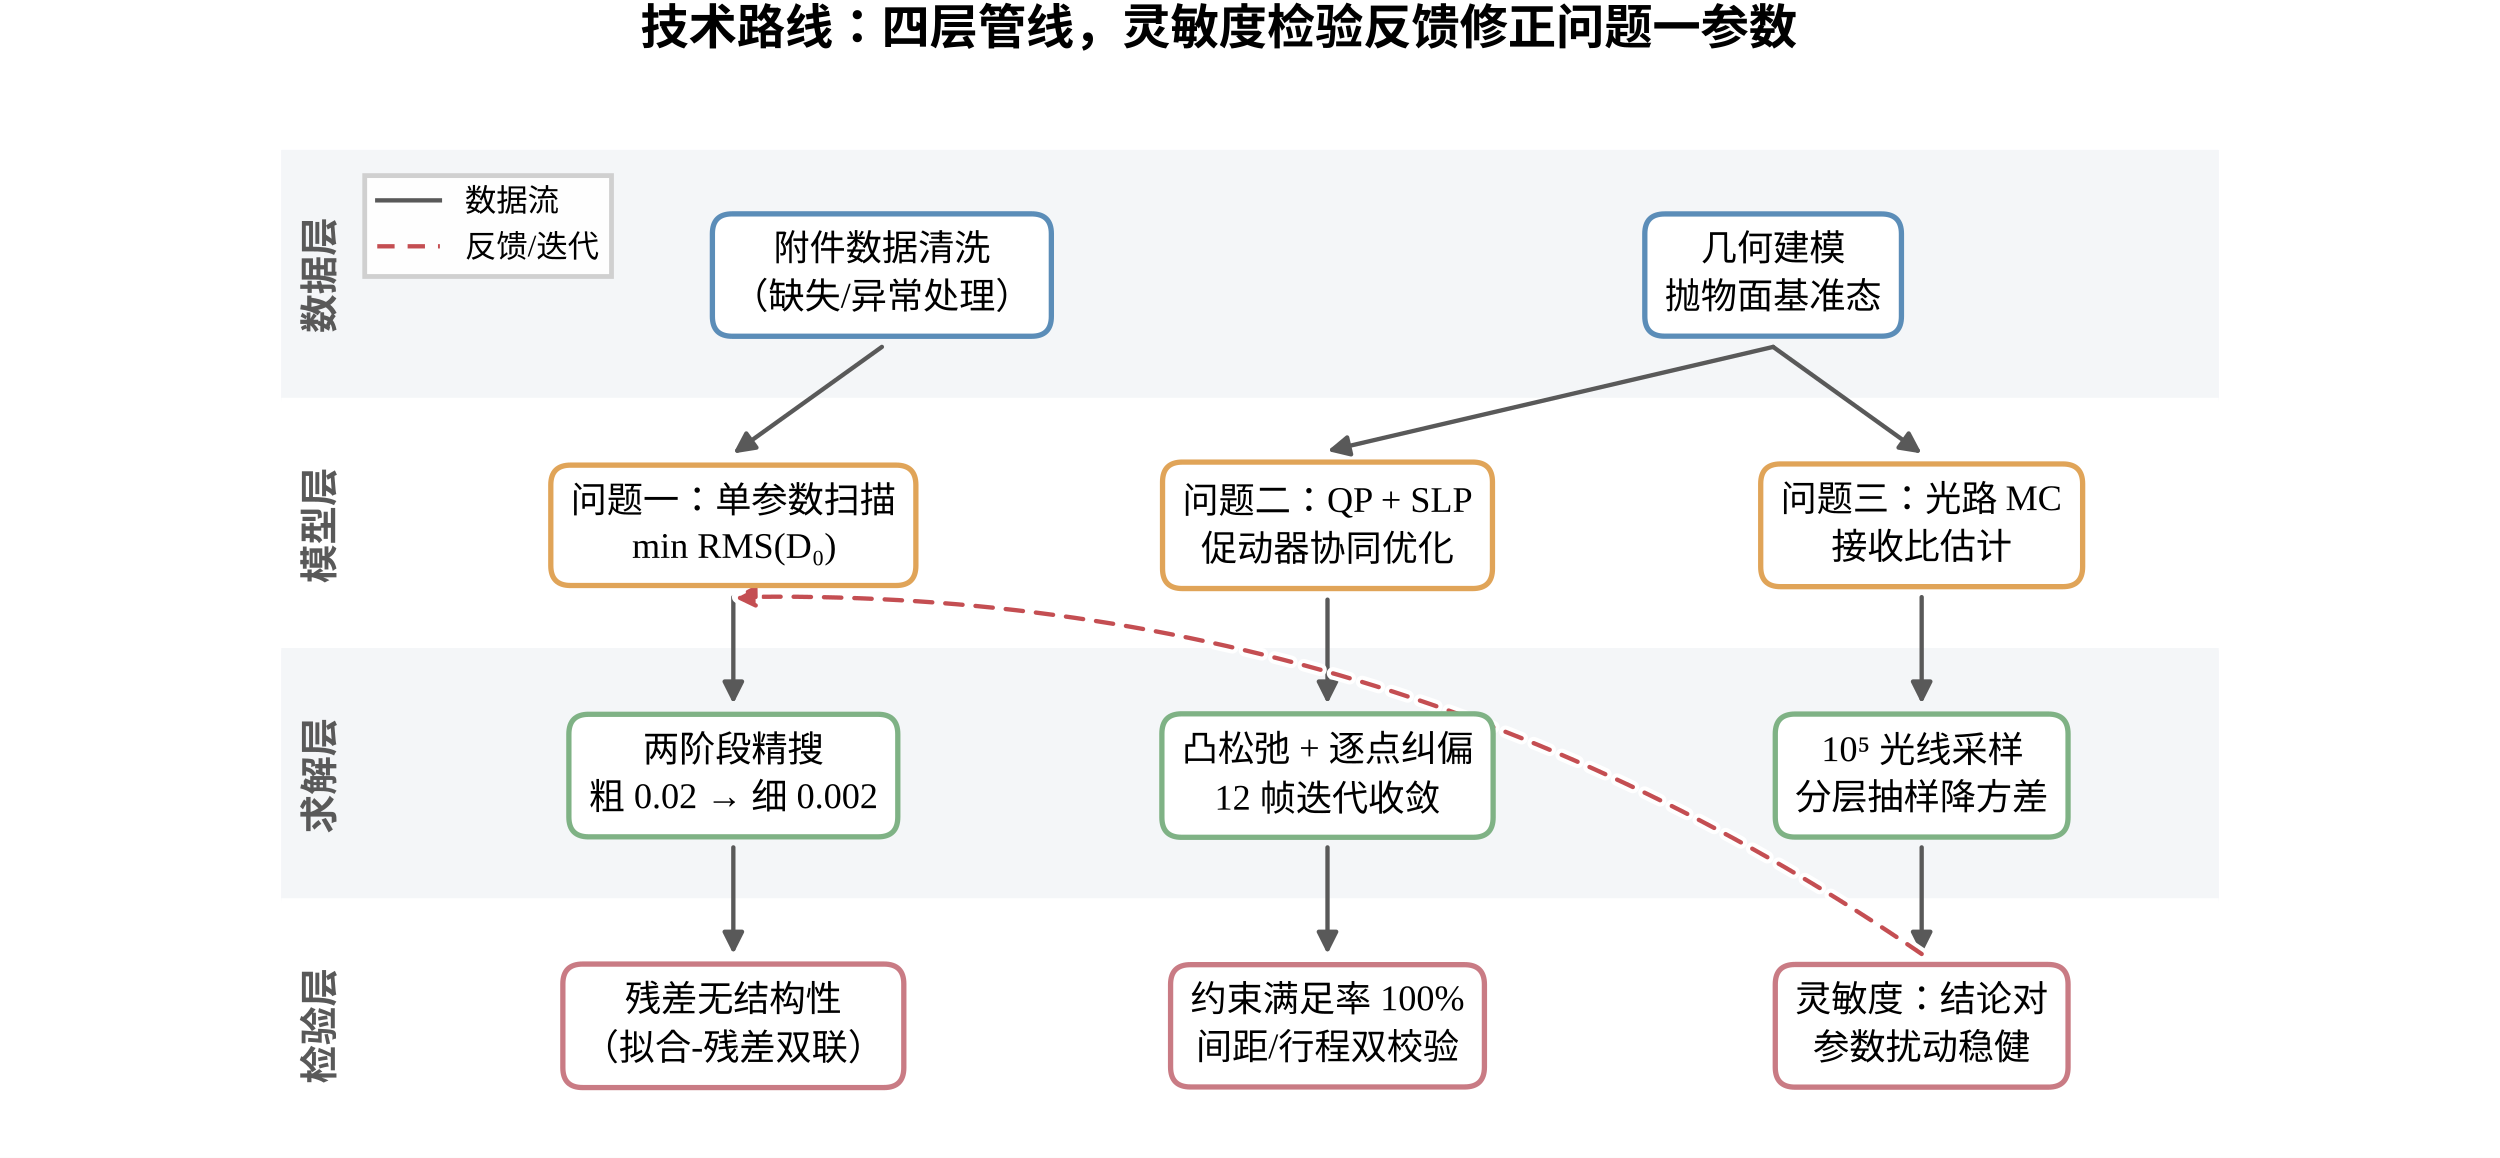
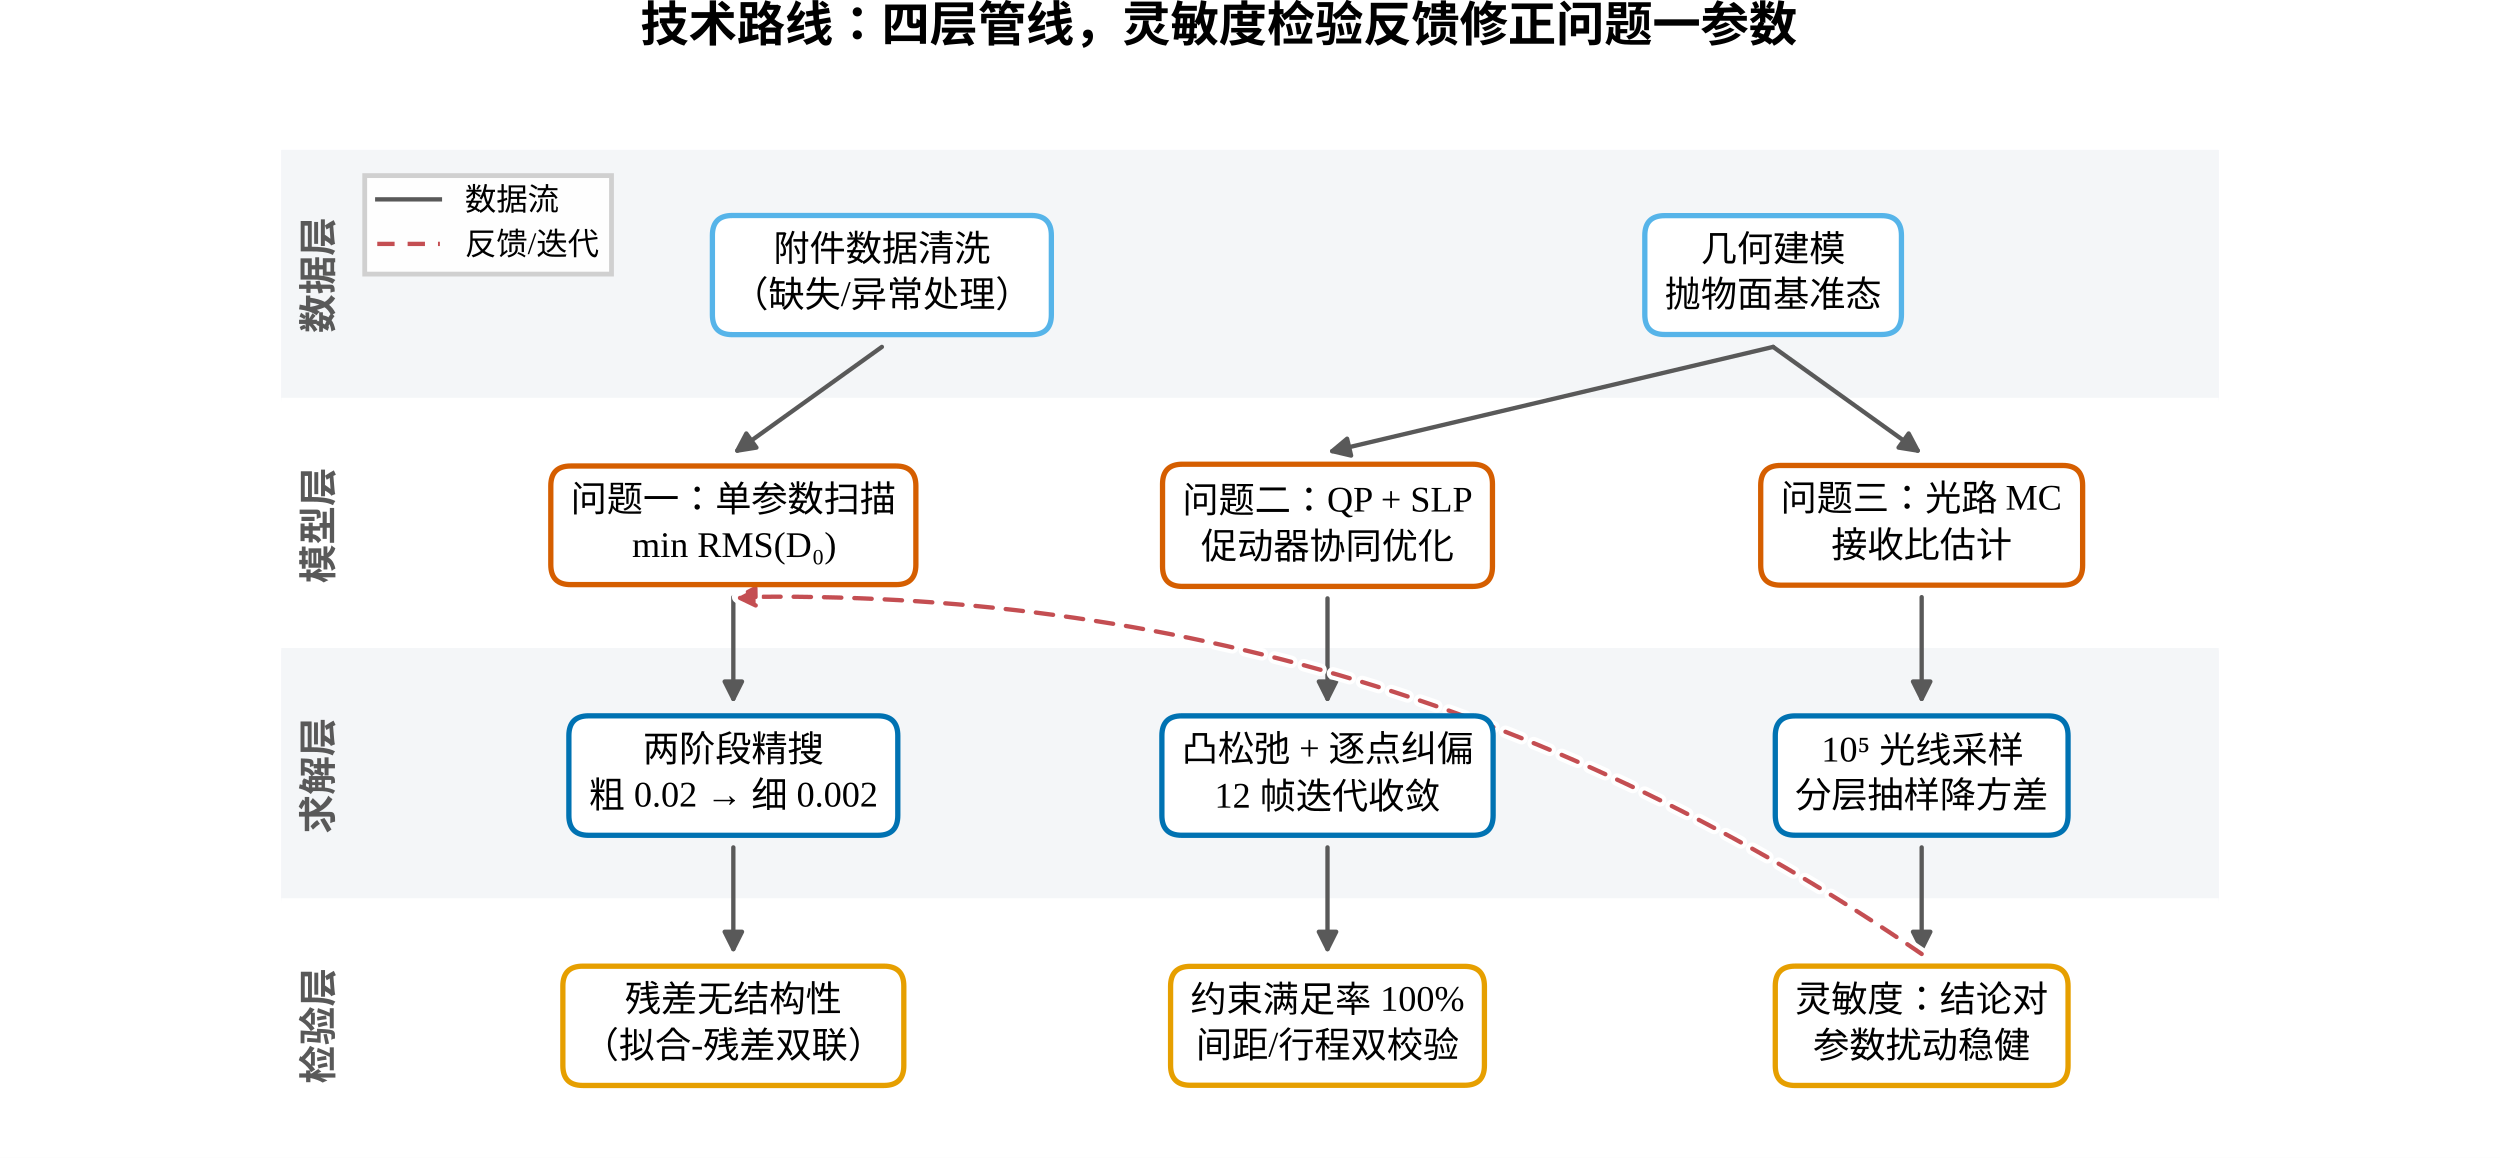
<svg xmlns="http://www.w3.org/2000/svg" width="518.74pt" height="240.255pt" viewBox="0 0 518.74 240.255" version="1.1">
  <defs>
    <style type="text/css">*{stroke-linejoin: round; stroke-linecap: butt}</style>
  </defs>
  <g id="figure_1">
    <g id="patch_1">
      <path d="M 0 240.255  L 518.74 240.255  L 518.74 0  L 0 0  z " style="fill: #ffffff" />
    </g>
    <g id="axes_1">
      <g id="patch_2">
-         <path d="M 58.358 83.038  L 460.382 83.038  L 460.382 31.112  L 58.358 31.112  z " clip-path="url(#pfd9b2776ec)" style="fill: #f4f6f8; stroke: #f4f6f8; stroke-linejoin: miter" />
+         <path d="M 58.358 83.038  L 460.382 83.038  L 460.382 31.112  L 58.358 31.112  z " clip-path="url(#p78eded3c80)" style="fill: #f4f6f8; stroke: #f4f6f8; stroke-linejoin: miter" />
      </g>
      <g id="patch_3">
-         <path d="M 58.358 134.964  L 460.382 134.964  L 460.382 83.038  L 58.358 83.038  z " clip-path="url(#pfd9b2776ec)" style="fill: #ffffff; stroke: #ffffff; stroke-linejoin: miter" />
+         <path d="M 58.358 134.964  L 460.382 134.964  L 460.382 83.038  L 58.358 83.038  z " clip-path="url(#p78eded3c80)" style="fill: #ffffff; stroke: #ffffff; stroke-linejoin: miter" />
      </g>
      <g id="patch_4">
-         <path d="M 58.358 186.89  L 460.382 186.89  L 460.382 134.964  L 58.358 134.964  z " clip-path="url(#pfd9b2776ec)" style="fill: #f4f6f8; stroke: #f4f6f8; stroke-linejoin: miter" />
+         <path d="M 58.358 186.89  L 460.382 186.89  L 460.382 134.964  L 58.358 134.964  z " clip-path="url(#p78eded3c80)" style="fill: #f4f6f8; stroke: #f4f6f8; stroke-linejoin: miter" />
      </g>
      <g id="patch_5">
-         <path d="M 58.358 238.815  L 460.382 238.815  L 460.382 186.89  L 58.358 186.89  z " clip-path="url(#pfd9b2776ec)" style="fill: #ffffff; stroke: #ffffff; stroke-linejoin: miter" />
+         <path d="M 58.358 238.815  L 460.382 238.815  L 460.382 186.89  L 58.358 186.89  z " clip-path="url(#p78eded3c80)" style="fill: #ffffff; stroke: #ffffff; stroke-linejoin: miter" />
      </g>
      <g id="patch_6">
-         <path d="M 182.986 71.982  Q 167.575 83.038 152.981 93.508  " clip-path="url(#pfd9b2776ec)" style="fill: none; stroke: #595959; stroke-width: 0.9; stroke-linecap: round" />
-         <path d="M 156.956 92.872  L 152.981 93.508  L 154.857 89.946  z " clip-path="url(#pfd9b2776ec)" style="fill: #595959; stroke: #595959; stroke-width: 0.9; stroke-linecap: round" />
+         <path d="M 182.986 71.982  Q 167.575 83.038 152.981 93.508  " clip-path="url(#p78eded3c80)" style="fill: none; stroke: #595959; stroke-width: 0.9; stroke-linecap: round" />
+         <path d="M 156.956 92.872  L 152.981 93.508  L 154.857 89.946  z " clip-path="url(#p78eded3c80)" style="fill: #595959; stroke: #595959; stroke-width: 0.9; stroke-linecap: round" />
      </g>
      <g id="patch_7">
-         <path d="M 367.916 71.982  Q 321.684 82.777 276.431 93.344  " clip-path="url(#pfd9b2776ec)" style="fill: none; stroke: #595959; stroke-width: 0.9; stroke-linecap: round" />
-         <path d="M 280.346 94.278  L 276.431 93.344  L 279.527 90.773  z " clip-path="url(#pfd9b2776ec)" style="fill: #595959; stroke: #595959; stroke-width: 0.9; stroke-linecap: round" />
+         <path d="M 367.916 71.982  Q 321.684 82.91 276.43 93.608  " clip-path="url(#p78eded3c80)" style="fill: none; stroke: #595959; stroke-width: 0.9; stroke-linecap: round" />
+         <path d="M 280.348 94.531  L 276.43 93.608  L 279.52 91.028  z " clip-path="url(#p78eded3c80)" style="fill: #595959; stroke: #595959; stroke-width: 0.9; stroke-linecap: round" />
      </g>
      <g id="patch_8">
-         <path d="M 367.916 71.982  Q 383.327 83.038 397.921 93.508  " clip-path="url(#pfd9b2776ec)" style="fill: none; stroke: #595959; stroke-width: 0.9; stroke-linecap: round" />
-         <path d="M 396.045 89.946  L 397.921 93.508  L 393.946 92.872  z " clip-path="url(#pfd9b2776ec)" style="fill: #595959; stroke: #595959; stroke-width: 0.9; stroke-linecap: round" />
+         <path d="M 367.916 71.982  Q 383.327 83.038 397.921 93.508  " clip-path="url(#p78eded3c80)" style="fill: none; stroke: #595959; stroke-width: 0.9; stroke-linecap: round" />
+         <path d="M 396.045 89.946  L 397.921 93.508  L 393.946 92.872  z " clip-path="url(#p78eded3c80)" style="fill: #595959; stroke: #595959; stroke-width: 0.9; stroke-linecap: round" />
      </g>
      <g id="patch_9">
-         <path d="M 152.164 123.907  Q 152.164 134.964 152.164 145.014  " clip-path="url(#pfd9b2776ec)" style="fill: none; stroke: #595959; stroke-width: 0.9; stroke-linecap: round" />
-         <path d="M 153.964 141.414  L 152.164 145.014  L 150.364 141.414  z " clip-path="url(#pfd9b2776ec)" style="fill: #595959; stroke: #595959; stroke-width: 0.9; stroke-linecap: round" />
+         <path d="M 152.164 123.907  Q 152.164 134.964 152.164 145.014  " clip-path="url(#p78eded3c80)" style="fill: none; stroke: #595959; stroke-width: 0.9; stroke-linecap: round" />
+         <path d="M 153.964 141.414  L 152.164 145.014  L 150.364 141.414  z " clip-path="url(#p78eded3c80)" style="fill: #595959; stroke: #595959; stroke-width: 0.9; stroke-linecap: round" />
      </g>
      <g id="patch_10">
-         <path d="M 275.451 124.429  Q 275.451 135.224 275.451 145.014  " clip-path="url(#pfd9b2776ec)" style="fill: none; stroke: #595959; stroke-width: 0.9; stroke-linecap: round" />
-         <path d="M 277.251 141.414  L 275.451 145.014  L 273.651 141.414  z " clip-path="url(#pfd9b2776ec)" style="fill: #595959; stroke: #595959; stroke-width: 0.9; stroke-linecap: round" />
+         <path d="M 275.451 124.162  Q 275.451 135.091 275.451 145.014  " clip-path="url(#p78eded3c80)" style="fill: none; stroke: #595959; stroke-width: 0.9; stroke-linecap: round" />
+         <path d="M 277.251 141.414  L 275.451 145.014  L 273.651 141.414  z " clip-path="url(#p78eded3c80)" style="fill: #595959; stroke: #595959; stroke-width: 0.9; stroke-linecap: round" />
      </g>
      <g id="patch_11">
-         <path d="M 398.738 123.907  Q 398.738 134.964 398.738 145.014  " clip-path="url(#pfd9b2776ec)" style="fill: none; stroke: #595959; stroke-width: 0.9; stroke-linecap: round" />
-         <path d="M 400.538 141.414  L 398.738 145.014  L 396.938 141.414  z " clip-path="url(#pfd9b2776ec)" style="fill: #595959; stroke: #595959; stroke-width: 0.9; stroke-linecap: round" />
+         <path d="M 398.738 123.907  Q 398.738 134.964 398.738 145.014  " clip-path="url(#p78eded3c80)" style="fill: none; stroke: #595959; stroke-width: 0.9; stroke-linecap: round" />
+         <path d="M 400.538 141.414  L 398.738 145.014  L 396.938 141.414  z " clip-path="url(#p78eded3c80)" style="fill: #595959; stroke: #595959; stroke-width: 0.9; stroke-linecap: round" />
      </g>
      <g id="patch_12">
-         <path d="M 152.164 175.833  Q 152.164 186.89 152.164 196.94  " clip-path="url(#pfd9b2776ec)" style="fill: none; stroke: #595959; stroke-width: 0.9; stroke-linecap: round" />
-         <path d="M 153.964 193.34  L 152.164 196.94  L 150.364 193.34  z " clip-path="url(#pfd9b2776ec)" style="fill: #595959; stroke: #595959; stroke-width: 0.9; stroke-linecap: round" />
+         <path d="M 152.164 175.833  Q 152.164 186.89 152.164 196.94  " clip-path="url(#p78eded3c80)" style="fill: none; stroke: #595959; stroke-width: 0.9; stroke-linecap: round" />
+         <path d="M 153.964 193.34  L 152.164 196.94  L 150.364 193.34  z " clip-path="url(#p78eded3c80)" style="fill: #595959; stroke: #595959; stroke-width: 0.9; stroke-linecap: round" />
      </g>
      <g id="patch_13">
-         <path d="M 275.451 175.833  Q 275.451 186.89 275.451 196.94  " clip-path="url(#pfd9b2776ec)" style="fill: none; stroke: #595959; stroke-width: 0.9; stroke-linecap: round" />
-         <path d="M 277.251 193.34  L 275.451 196.94  L 273.651 193.34  z " clip-path="url(#pfd9b2776ec)" style="fill: #595959; stroke: #595959; stroke-width: 0.9; stroke-linecap: round" />
+         <path d="M 275.451 175.833  Q 275.451 186.89 275.451 196.94  " clip-path="url(#p78eded3c80)" style="fill: none; stroke: #595959; stroke-width: 0.9; stroke-linecap: round" />
+         <path d="M 277.251 193.34  L 275.451 196.94  L 273.651 193.34  z " clip-path="url(#p78eded3c80)" style="fill: #595959; stroke: #595959; stroke-width: 0.9; stroke-linecap: round" />
      </g>
      <g id="patch_14">
-         <path d="M 398.738 175.833  Q 398.738 186.89 398.738 196.94  " clip-path="url(#pfd9b2776ec)" style="fill: none; stroke: #595959; stroke-width: 0.9; stroke-linecap: round" />
-         <path d="M 400.538 193.34  L 398.738 196.94  L 396.938 193.34  z " clip-path="url(#pfd9b2776ec)" style="fill: #595959; stroke: #595959; stroke-width: 0.9; stroke-linecap: round" />
+         <path d="M 398.738 175.833  Q 398.738 186.89 398.738 196.94  " clip-path="url(#p78eded3c80)" style="fill: none; stroke: #595959; stroke-width: 0.9; stroke-linecap: round" />
+         <path d="M 400.538 193.34  L 398.738 196.94  L 396.938 193.34  z " clip-path="url(#p78eded3c80)" style="fill: #595959; stroke: #595959; stroke-width: 0.9; stroke-linecap: round" />
      </g>
      <g id="patch_15">
-         <path d="M 398.738 197.946  Q 287.297 121.475 153.17 123.889  " clip-path="url(#pfd9b2776ec)" style="fill: none; stroke-dasharray: 3.6,2.7; stroke-dashoffset: 0; stroke: #ffffff; stroke-width: 2.6; stroke-linecap: round" />
-         <path d="M 398.738 197.946  Q 287.297 121.475 153.17 123.889  " clip-path="url(#pfd9b2776ec)" style="fill: none; stroke-dasharray: 3.6,2.7; stroke-dashoffset: 0; stroke: #c44e52; stroke-width: 0.9; stroke-linecap: round" />
-         <path d="M 156.802 125.624  L 153.17 123.889  L 156.737 122.025  z " clip-path="url(#pfd9b2776ec)" style="fill: #c44e52; stroke-dasharray: 3.6,2.7; stroke-dashoffset: 0; stroke: #ffffff; stroke-width: 2.6; stroke-linecap: round" />
-         <path d="M 156.802 125.624  L 153.17 123.889  L 156.737 122.025  z " clip-path="url(#pfd9b2776ec)" style="fill: #c44e52; stroke-dasharray: 3.6,2.7; stroke-dashoffset: 0; stroke: #c44e52; stroke-width: 0.9; stroke-linecap: round" />
+         <path d="M 398.738 197.946  Q 287.297 121.475 153.17 123.889  " clip-path="url(#p78eded3c80)" style="fill: none; stroke-dasharray: 3.6,2.7; stroke-dashoffset: 0; stroke: #ffffff; stroke-width: 2.6; stroke-linecap: round" />
+         <path d="M 398.738 197.946  Q 287.297 121.475 153.17 123.889  " clip-path="url(#p78eded3c80)" style="fill: none; stroke-dasharray: 3.6,2.7; stroke-dashoffset: 0; stroke: #c44e52; stroke-width: 0.9; stroke-linecap: round" />
+         <path d="M 156.802 125.624  L 153.17 123.889  L 156.737 122.025  z " clip-path="url(#p78eded3c80)" style="fill: #c44e52; stroke-dasharray: 3.6,2.7; stroke-dashoffset: 0; stroke: #ffffff; stroke-width: 2.6; stroke-linecap: round" />
+         <path d="M 156.802 125.624  L 153.17 123.889  L 156.737 122.025  z " clip-path="url(#p78eded3c80)" style="fill: #c44e52; stroke-dasharray: 3.6,2.7; stroke-dashoffset: 0; stroke: #c44e52; stroke-width: 0.9; stroke-linecap: round" />
      </g>
      <g id="line2d_1" />
      <g id="line2d_2" />
      <g id="text_1">
-         <text style="font-weight: 700; font-size: 8px; font-family: 'Times New Roman', 'STIXGeneral', 'DejaVu Serif', 'Source Han Serif SC', 'SimSun', 'STSong', 'SimHei', 'Microsoft YaHei'; fill: #595959" transform="translate(69.09505 69.07488) rotate(-90)">数据层</text>
+         <text style="font-weight: 700; font-size: 8px; font-family: 'Times New Roman', 'STIXGeneral', 'DejaVu Serif', 'SimSun', 'STSong', 'STZhongsong', 'Microsoft YaHei', 'SimHei'; fill: #595959" transform="translate(68.8463 69.07488) rotate(-90)">数据层</text>
      </g>
      <g id="text_2">
        <g id="patch_16">
-           <path d="M 151.944 69.772  L 214.027 69.772  Q 218.152 69.772 218.152 65.647  L 218.152 48.502  Q 218.152 44.377 214.027 44.377  L 151.944 44.377  Q 147.819 44.377 147.819 48.502  L 147.819 65.647  Q 147.819 69.772 151.944 69.772  z " style="fill: #ffffff; stroke: #5b8db8; stroke-width: 1.1; stroke-linejoin: miter" />
+           <path d="M 151.944 69.434  L 214.027 69.434  Q 218.152 69.434 218.152 65.309  L 218.152 48.841  Q 218.152 44.716 214.027 44.716  L 151.944 44.716  Q 147.819 44.716 147.819 48.841  L 147.819 65.309  Q 147.819 69.434 151.944 69.434  z " style="fill: #ffffff; stroke: #56b4e9; stroke-width: 1.1; stroke-linejoin: miter" />
        </g>
-         <text style="font-size: 7.5px; font-family: 'Times New Roman', 'STIXGeneral', 'DejaVu Serif', 'Source Han Serif SC', 'SimSun', 'STSong', 'SimHei', 'Microsoft YaHei'" transform="translate(160.4856 54.04529)">附件数据清洗</text>
-         <text style="font-size: 7.5px; font-family: 'Times New Roman', 'STIXGeneral', 'DejaVu Serif', 'Source Han Serif SC', 'SimSun', 'STSong', 'SimHei', 'Microsoft YaHei'" transform="translate(151.9438 64.04314)">（缺失/异常处理）</text>
+         <text style="font-size: 7.5px; font-family: 'Times New Roman', 'STIXGeneral', 'DejaVu Serif', 'SimSun', 'STSong', 'STZhongsong', 'Microsoft YaHei', 'SimHei'" transform="translate(160.4856 54.17977)">附件数据清洗</text>
+         <text style="font-size: 7.5px; font-family: 'Times New Roman', 'STIXGeneral', 'DejaVu Serif', 'SimSun', 'STSong', 'STZhongsong', 'Microsoft YaHei', 'SimHei'" transform="translate(151.9438 63.70477)">（缺失/异常处理）</text>
      </g>
      <g id="text_3">
        <g id="patch_17">
-           <path d="M 345.416 69.756  L 390.416 69.756  Q 394.541 69.756 394.541 65.631  L 394.541 48.519  Q 394.541 44.394 390.416 44.394  L 345.416 44.394  Q 341.291 44.394 341.291 48.519  L 341.291 65.631  Q 341.291 69.756 345.416 69.756  z " style="fill: #ffffff; stroke: #5b8db8; stroke-width: 1.1; stroke-linejoin: miter" />
+           <path d="M 345.416 69.405  L 390.416 69.405  Q 394.541 69.405 394.541 65.28  L 394.541 48.87  Q 394.541 44.745 390.416 44.745  L 345.416 44.745  Q 341.291 44.745 341.291 48.87  L 341.291 65.28  Q 341.291 69.405 345.416 69.405  z " style="fill: #ffffff; stroke: #56b4e9; stroke-width: 1.1; stroke-linejoin: miter" />
        </g>
-         <text style="font-size: 7.5px; font-family: 'Times New Roman', 'STIXGeneral', 'DejaVu Serif', 'Source Han Serif SC', 'SimSun', 'STSong', 'SimHei', 'Microsoft YaHei'" transform="translate(352.9165 54.06199)">几何建模</text>
-         <text style="font-size: 7.5px; font-family: 'Times New Roman', 'STIXGeneral', 'DejaVu Serif', 'Source Han Serif SC', 'SimSun', 'STSong', 'SimHei', 'Microsoft YaHei'" transform="translate(345.4165 64.02644)">抛物面基准态</text>
+         <text style="font-size: 7.5px; font-family: 'Times New Roman', 'STIXGeneral', 'DejaVu Serif', 'SimSun', 'STSong', 'STZhongsong', 'Microsoft YaHei', 'SimHei'" transform="translate(352.9165 54.23836)">几何建模</text>
+         <text style="font-size: 7.5px; font-family: 'Times New Roman', 'STIXGeneral', 'DejaVu Serif', 'SimSun', 'STSong', 'STZhongsong', 'Microsoft YaHei', 'SimHei'" transform="translate(345.4165 63.67547)">抛物面基准态</text>
      </g>
      <g id="text_4">
-         <text style="font-weight: 700; font-size: 8px; font-family: 'Times New Roman', 'STIXGeneral', 'DejaVu Serif', 'Source Han Serif SC', 'SimSun', 'STSong', 'SimHei', 'Microsoft YaHei'; fill: #595959" transform="translate(69.09505 121.0008) rotate(-90)">模型层</text>
+         <text style="font-weight: 700; font-size: 8px; font-family: 'Times New Roman', 'STIXGeneral', 'DejaVu Serif', 'SimSun', 'STSong', 'STZhongsong', 'Microsoft YaHei', 'SimHei'; fill: #595959" transform="translate(68.87755 121.0008) rotate(-90)">模型层</text>
      </g>
      <g id="text_5">
        <g id="patch_18">
-           <path d="M 118.414 121.49  L 185.914 121.49  Q 190.039 121.49 190.039 117.365  L 190.039 100.637  Q 190.039 96.512 185.914 96.512  L 118.414 96.512  Q 114.289 96.512 114.289 100.637  L 114.289 117.365  Q 114.289 121.49 118.414 121.49  z " style="fill: #ffffff; stroke: #e0a458; stroke-width: 1.1; stroke-linejoin: miter" />
+           <path d="M 118.414 121.305  L 185.914 121.305  Q 190.039 121.305 190.039 117.18  L 190.039 100.821  Q 190.039 96.696 185.914 96.696  L 118.414 96.696  Q 114.289 96.696 114.289 100.821  L 114.289 117.18  Q 114.289 121.305 118.414 121.305  z " style="fill: #ffffff; stroke: #d55e00; stroke-width: 1.1; stroke-linejoin: miter" />
        </g>
-         <text style="font-size: 7.5px; font-family: 'Times New Roman', 'STIXGeneral', 'DejaVu Serif', 'Source Han Serif SC', 'SimSun', 'STSong', 'SimHei', 'Microsoft YaHei'" transform="translate(118.4138 106.3447)">问题一：单参数扫描</text>
-         <text style="font-size: 7.5px; font-family: 'Times New Roman', 'STIXGeneral', 'DejaVu Serif', 'Source Han Serif SC', 'SimSun', 'STSong', 'SimHei', 'Microsoft YaHei'" transform="translate(131.1415 115.7607)">min RMS(D₀)</text>
+         <text style="font-size: 7.5px; font-family: 'Times New Roman', 'STIXGeneral', 'DejaVu Serif', 'SimSun', 'STSong', 'STZhongsong', 'Microsoft YaHei', 'SimHei'" transform="translate(118.4138 106.1601)">问题一：单参数扫描</text>
+         <text style="font-size: 7.5px; font-family: 'Times New Roman', 'STIXGeneral', 'DejaVu Serif', 'SimSun', 'STSong', 'STZhongsong', 'Microsoft YaHei', 'SimHei'" transform="translate(131.1415 115.5762)">min RMS(D₀)</text>
      </g>
      <g id="text_6">
        <g id="patch_19">
-           <path d="M 245.347 122.12  L 305.555 122.12  Q 309.68 122.12 309.68 117.995  L 309.68 100.007  Q 309.68 95.882 305.555 95.882  L 245.347 95.882  Q 241.222 95.882 241.222 100.007  L 241.222 117.995  Q 241.222 122.12 245.347 122.12  z " style="fill: #ffffff; stroke: #e0a458; stroke-width: 1.1; stroke-linejoin: miter" />
+           <path d="M 245.347 121.677  L 305.555 121.677  Q 309.68 121.677 309.68 117.552  L 309.68 100.45  Q 309.68 96.325 305.555 96.325  L 245.347 96.325  Q 241.222 96.325 241.222 100.45  L 241.222 117.552  Q 241.222 121.677 245.347 121.677  z " style="fill: #ffffff; stroke: #d55e00; stroke-width: 1.1; stroke-linejoin: miter" />
        </g>
-         <text style="font-size: 7.5px; font-family: 'Times New Roman', 'STIXGeneral', 'DejaVu Serif', 'Source Han Serif SC', 'SimSun', 'STSong', 'SimHei', 'Microsoft YaHei'" transform="translate(245.3473 106.4487)">问题二：QP + SLP</text>
-         <text style="font-size: 7.5px; font-family: 'Times New Roman', 'STIXGeneral', 'DejaVu Serif', 'Source Han Serif SC', 'SimSun', 'STSong', 'SimHei', 'Microsoft YaHei'" transform="translate(249.201 116.3903)">促动器协同优化</text>
+         <text style="font-size: 7.5px; font-family: 'Times New Roman', 'STIXGeneral', 'DejaVu Serif', 'SimSun', 'STSong', 'STZhongsong', 'Microsoft YaHei', 'SimHei'" transform="translate(245.3473 106.3784)">问题二：QP + SLP</text>
+         <text style="font-size: 7.5px; font-family: 'Times New Roman', 'STIXGeneral', 'DejaVu Serif', 'SimSun', 'STSong', 'STZhongsong', 'Microsoft YaHei', 'SimHei'" transform="translate(249.201 115.9474)">促动器协同优化</text>
      </g>
      <g id="text_7">
        <g id="patch_20">
-           <path d="M 369.465 121.73  L 428.012 121.73  Q 432.137 121.73 432.137 117.605  L 432.137 100.396  Q 432.137 96.271 428.012 96.271  L 369.465 96.271  Q 365.34 96.271 365.34 100.396  L 365.34 117.605  Q 365.34 121.73 369.465 121.73  z " style="fill: #ffffff; stroke: #e0a458; stroke-width: 1.1; stroke-linejoin: miter" />
+           <path d="M 369.465 121.419  L 428.012 121.419  Q 432.137 121.419 432.137 117.294  L 432.137 100.708  Q 432.137 96.583 428.012 96.583  L 369.465 96.583  Q 365.34 96.583 365.34 100.708  L 365.34 117.294  Q 365.34 121.419 369.465 121.419  z " style="fill: #ffffff; stroke: #d55e00; stroke-width: 1.1; stroke-linejoin: miter" />
        </g>
-         <text style="font-size: 7.5px; font-family: 'Times New Roman', 'STIXGeneral', 'DejaVu Serif', 'Source Han Serif SC', 'SimSun', 'STSong', 'SimHei', 'Microsoft YaHei'" transform="translate(369.4648 106.0822)">问题三：光路 MC</text>
-         <text style="font-size: 7.5px; font-family: 'Times New Roman', 'STIXGeneral', 'DejaVu Serif', 'Source Han Serif SC', 'SimSun', 'STSong', 'SimHei', 'Microsoft YaHei'" transform="translate(379.9883 116.001)">接收比估计</text>
+         <text style="font-size: 7.5px; font-family: 'Times New Roman', 'STIXGeneral', 'DejaVu Serif', 'SimSun', 'STSong', 'STZhongsong', 'Microsoft YaHei', 'SimHei'" transform="translate(369.4648 105.9885)">问题三：光路 MC</text>
+         <text style="font-size: 7.5px; font-family: 'Times New Roman', 'STIXGeneral', 'DejaVu Serif', 'SimSun', 'STSong', 'STZhongsong', 'Microsoft YaHei', 'SimHei'" transform="translate(379.9883 115.6892)">接收比估计</text>
      </g>
      <g id="text_8">
-         <text style="font-weight: 700; font-size: 8px; font-family: 'Times New Roman', 'STIXGeneral', 'DejaVu Serif', 'Source Han Serif SC', 'SimSun', 'STSong', 'SimHei', 'Microsoft YaHei'; fill: #595959" transform="translate(69.10255 172.9267) rotate(-90)">求解层</text>
+         <text style="font-weight: 700; font-size: 8px; font-family: 'Times New Roman', 'STIXGeneral', 'DejaVu Serif', 'SimSun', 'STSong', 'STZhongsong', 'Microsoft YaHei', 'SimHei'; fill: #595959" transform="translate(68.81505 172.9267) rotate(-90)">求解层</text>
      </g>
      <g id="text_9">
        <g id="patch_21">
-           <path d="M 122.164 173.642  L 182.164 173.642  Q 186.289 173.642 186.289 169.517  L 186.289 152.337  Q 186.289 148.212 182.164 148.212  L 122.164 148.212  Q 118.039 148.212 118.039 152.337  L 118.039 169.517  Q 118.039 173.642 122.164 173.642  z " style="fill: #ffffff; stroke: #7fb285; stroke-width: 1.1; stroke-linejoin: miter" />
+           <path d="M 122.164 173.322  L 182.164 173.322  Q 186.289 173.322 186.289 169.197  L 186.289 152.656  Q 186.289 148.531 182.164 148.531  L 122.164 148.531  Q 118.039 148.531 118.039 152.656  L 118.039 169.197  Q 118.039 173.322 122.164 173.322  z " style="fill: #ffffff; stroke: #0072b2; stroke-width: 1.1; stroke-linejoin: miter" />
        </g>
-         <text style="font-size: 7.5px; font-family: 'Times New Roman', 'STIXGeneral', 'DejaVu Serif', 'Source Han Serif SC', 'SimSun', 'STSong', 'SimHei', 'Microsoft YaHei'" transform="translate(133.4138 158.0377)">两阶段精搜</text>
-         <text style="font-size: 7.5px; font-family: 'Times New Roman', 'STIXGeneral', 'DejaVu Serif', 'Source Han Serif SC', 'SimSun', 'STSong', 'SimHei', 'Microsoft YaHei'" transform="translate(122.1638 167.9125)">粗 0.02 → 细 0.002</text>
+         <text style="font-size: 7.5px; font-family: 'Times New Roman', 'STIXGeneral', 'DejaVu Serif', 'SimSun', 'STSong', 'STZhongsong', 'Microsoft YaHei', 'SimHei'" transform="translate(133.4138 158.0242)">两阶段精搜</text>
+         <text style="font-size: 7.5px; font-family: 'Times New Roman', 'STIXGeneral', 'DejaVu Serif', 'SimSun', 'STSong', 'STZhongsong', 'Microsoft YaHei', 'SimHei'" transform="translate(122.1638 167.5932)">粗 0.02 → 细 0.002</text>
      </g>
      <g id="text_10">
        <g id="patch_22">
-           <path d="M 245.211 173.739  L 305.691 173.739  Q 309.816 173.739 309.816 169.614  L 309.816 152.24  Q 309.816 148.115 305.691 148.115  L 245.211 148.115  Q 241.086 148.115 241.086 152.24  L 241.086 169.614  Q 241.086 173.739 245.211 173.739  z " style="fill: #ffffff; stroke: #7fb285; stroke-width: 1.1; stroke-linejoin: miter" />
+           <path d="M 245.211 173.315  L 305.691 173.315  Q 309.816 173.315 309.816 169.19  L 309.816 152.663  Q 309.816 148.538 305.691 148.538  L 245.211 148.538  Q 241.086 148.538 241.086 152.663  L 241.086 169.19  Q 241.086 173.315 245.211 173.315  z " style="fill: #ffffff; stroke: #0072b2; stroke-width: 1.1; stroke-linejoin: miter" />
        </g>
-         <text style="font-size: 7.5px; font-family: 'Times New Roman', 'STIXGeneral', 'DejaVu Serif', 'Source Han Serif SC', 'SimSun', 'STSong', 'SimHei', 'Microsoft YaHei'" transform="translate(245.2114 157.9325)">凸松弛 + 逐点纠偏</text>
-         <text style="font-size: 7.5px; font-family: 'Times New Roman', 'STIXGeneral', 'DejaVu Serif', 'Source Han Serif SC', 'SimSun', 'STSong', 'SimHei', 'Microsoft YaHei'" transform="translate(252.0135 168.0095)">12 帧迭代收敛</text>
+         <text style="font-size: 7.5px; font-family: 'Times New Roman', 'STIXGeneral', 'DejaVu Serif', 'SimSun', 'STSong', 'STZhongsong', 'Microsoft YaHei', 'SimHei'" transform="translate(245.2114 157.9729)">凸松弛 + 逐点纠偏</text>
+         <text style="font-size: 7.5px; font-family: 'Times New Roman', 'STIXGeneral', 'DejaVu Serif', 'SimSun', 'STSong', 'STZhongsong', 'Microsoft YaHei', 'SimHei'" transform="translate(252.0135 167.5858)">12 帧迭代收敛</text>
      </g>
      <g id="text_11">
        <g id="patch_23">
-           <path d="M 372.488 173.69  L 424.988 173.69  Q 429.113 173.69 429.113 169.565  L 429.113 152.289  Q 429.113 148.164 424.988 148.164  L 372.488 148.164  Q 368.363 148.164 368.363 152.289  L 368.363 169.565  Q 368.363 173.69 372.488 173.69  z " style="fill: #ffffff; stroke: #7fb285; stroke-width: 1.1; stroke-linejoin: miter" />
+           <path d="M 372.488 173.308  L 424.988 173.308  Q 429.113 173.308 429.113 169.183  L 429.113 152.671  Q 429.113 148.546 424.988 148.546  L 372.488 148.546  Q 368.363 148.546 368.363 152.671  L 368.363 169.183  Q 368.363 173.308 372.488 173.308  z " style="fill: #ffffff; stroke: #0072b2; stroke-width: 1.1; stroke-linejoin: miter" />
        </g>
-         <text style="font-size: 7.5px; font-family: 'Times New Roman', 'STIXGeneral', 'DejaVu Serif', 'Source Han Serif SC', 'SimSun', 'STSong', 'SimHei', 'Microsoft YaHei'" transform="translate(377.9264 157.929)">10⁵ 光线采样</text>
-         <text style="font-size: 7.5px; font-family: 'Times New Roman', 'STIXGeneral', 'DejaVu Serif', 'Source Han Serif SC', 'SimSun', 'STSong', 'SimHei', 'Microsoft YaHei'" transform="translate(372.4883 167.9603)">分层抽样降方差</text>
+         <text style="font-size: 7.5px; font-family: 'Times New Roman', 'STIXGeneral', 'DejaVu Serif', 'SimSun', 'STSong', 'STZhongsong', 'Microsoft YaHei', 'SimHei'" transform="translate(377.9264 158.0096)">10⁵ 光线采样</text>
+         <text style="font-size: 7.5px; font-family: 'Times New Roman', 'STIXGeneral', 'DejaVu Serif', 'SimSun', 'STSong', 'STZhongsong', 'Microsoft YaHei', 'SimHei'" transform="translate(372.4883 167.5785)">分层抽样降方差</text>
      </g>
      <g id="text_12">
-         <text style="font-weight: 700; font-size: 8px; font-family: 'Times New Roman', 'STIXGeneral', 'DejaVu Serif', 'Source Han Serif SC', 'SimSun', 'STSong', 'SimHei', 'Microsoft YaHei'; fill: #595959" transform="translate(69.09505 224.8526) rotate(-90)">检验层</text>
+         <text style="font-weight: 700; font-size: 8px; font-family: 'Times New Roman', 'STIXGeneral', 'DejaVu Serif', 'SimSun', 'STSong', 'STZhongsong', 'Microsoft YaHei', 'SimHei'; fill: #595959" transform="translate(68.87755 224.8526) rotate(-90)">检验层</text>
      </g>
      <g id="text_13">
        <g id="patch_24">
-           <path d="M 120.915 225.664  L 183.412 225.664  Q 187.537 225.664 187.537 221.539  L 187.537 204.166  Q 187.537 200.041 183.412 200.041  L 120.915 200.041  Q 116.79 200.041 116.79 204.166  L 116.79 221.539  Q 116.79 225.664 120.915 225.664  z " style="fill: #ffffff; stroke: #c97b84; stroke-width: 1.1; stroke-linejoin: miter" />
+           <path d="M 120.915 225.226  L 183.412 225.226  Q 187.537 225.226 187.537 221.101  L 187.537 204.604  Q 187.537 200.479 183.412 200.479  L 120.915 200.479  Q 116.79 200.479 116.79 204.604  L 116.79 221.101  Q 116.79 225.226 120.915 225.226  z " style="fill: #ffffff; stroke: #e69f00; stroke-width: 1.1; stroke-linejoin: miter" />
        </g>
-         <text style="font-size: 7.5px; font-family: 'Times New Roman', 'STIXGeneral', 'DejaVu Serif', 'Source Han Serif SC', 'SimSun', 'STSong', 'SimHei', 'Microsoft YaHei'" transform="translate(129.6638 209.8367)">残差无结构性</text>
-         <text style="font-size: 7.5px; font-family: 'Times New Roman', 'STIXGeneral', 'DejaVu Serif', 'Source Han Serif SC', 'SimSun', 'STSong', 'SimHei', 'Microsoft YaHei'" transform="translate(120.9151 219.9348)">（拟合-残差双联）</text>
+         <text style="font-size: 7.5px; font-family: 'Times New Roman', 'STIXGeneral', 'DejaVu Serif', 'SimSun', 'STSong', 'STZhongsong', 'Microsoft YaHei', 'SimHei'" transform="translate(129.6638 209.8842)">残差无结构性</text>
+         <text style="font-size: 7.5px; font-family: 'Times New Roman', 'STIXGeneral', 'DejaVu Serif', 'SimSun', 'STSong', 'STZhongsong', 'Microsoft YaHei', 'SimHei'" transform="translate(120.9151 219.4971)">（拟合-残差双联）</text>
      </g>
      <g id="text_14">
        <g id="patch_25">
-           <path d="M 247.015 225.539  L 303.887 225.539  Q 308.012 225.539 308.012 221.414  L 308.012 204.291  Q 308.012 200.166 303.887 200.166  L 247.015 200.166  Q 242.89 200.166 242.89 204.291  L 242.89 221.414  Q 242.89 225.539 247.015 225.539  z " style="fill: #ffffff; stroke: #c97b84; stroke-width: 1.1; stroke-linejoin: miter" />
+           <path d="M 247.015 225.19  L 303.887 225.19  Q 308.012 225.19 308.012 221.065  L 308.012 204.64  Q 308.012 200.515 303.887 200.515  L 247.015 200.515  Q 242.89 200.515 242.89 204.64  L 242.89 221.065  Q 242.89 225.19 247.015 225.19  z " style="fill: #ffffff; stroke: #e69f00; stroke-width: 1.1; stroke-linejoin: miter" />
        </g>
-         <text style="font-size: 7.5px; font-family: 'Times New Roman', 'STIXGeneral', 'DejaVu Serif', 'Source Han Serif SC', 'SimSun', 'STSong', 'SimHei', 'Microsoft YaHei'" transform="translate(247.0149 209.8561)">约束满足率 100%</text>
-         <text style="font-size: 7.5px; font-family: 'Times New Roman', 'STIXGeneral', 'DejaVu Serif', 'Source Han Serif SC', 'SimSun', 'STSong', 'SimHei', 'Microsoft YaHei'" transform="translate(248.1592 219.81)">间距/行程双校验</text>
+         <text style="font-size: 7.5px; font-family: 'Times New Roman', 'STIXGeneral', 'DejaVu Serif', 'SimSun', 'STSong', 'STZhongsong', 'Microsoft YaHei', 'SimHei'" transform="translate(247.0149 209.9794)">约束满足率 100%</text>
+         <text style="font-size: 7.5px; font-family: 'Times New Roman', 'STIXGeneral', 'DejaVu Serif', 'SimSun', 'STSong', 'STZhongsong', 'Microsoft YaHei', 'SimHei'" transform="translate(248.1592 219.4605)">间距/行程双校验</text>
      </g>
      <g id="text_15">
        <g id="patch_26">
-           <path d="M 372.488 225.579  L 424.988 225.579  Q 429.113 225.579 429.113 221.454  L 429.113 204.251  Q 429.113 200.126 424.988 200.126  L 372.488 200.126  Q 368.363 200.126 368.363 204.251  L 368.363 221.454  Q 368.363 225.579 372.488 225.579  z " style="fill: #ffffff; stroke: #c97b84; stroke-width: 1.1; stroke-linejoin: miter" />
+           <path d="M 372.488 225.234  L 424.988 225.234  Q 429.113 225.234 429.113 221.109  L 429.113 204.596  Q 429.113 200.471 424.988 200.471  L 372.488 200.471  Q 368.363 200.471 368.363 204.596  L 368.363 221.109  Q 368.363 225.234 372.488 225.234  z " style="fill: #ffffff; stroke: #e69f00; stroke-width: 1.1; stroke-linejoin: miter" />
        </g>
-         <text style="font-size: 7.5px; font-family: 'Times New Roman', 'STIXGeneral', 'DejaVu Serif', 'Source Han Serif SC', 'SimSun', 'STSong', 'SimHei', 'Microsoft YaHei'" transform="translate(372.4883 209.8622)">灵敏度：结论对</text>
-         <text style="font-size: 7.5px; font-family: 'Times New Roman', 'STIXGeneral', 'DejaVu Serif', 'Source Han Serif SC', 'SimSun', 'STSong', 'SimHei', 'Microsoft YaHei'" transform="translate(376.2383 219.8495)">参数扰动稳健</text>
+         <text style="font-size: 7.5px; font-family: 'Times New Roman', 'STIXGeneral', 'DejaVu Serif', 'SimSun', 'STSong', 'STZhongsong', 'Microsoft YaHei', 'SimHei'" transform="translate(372.4883 209.9355)">灵敏度：结论对</text>
+         <text style="font-size: 7.5px; font-family: 'Times New Roman', 'STIXGeneral', 'DejaVu Serif', 'SimSun', 'STSong', 'STZhongsong', 'Microsoft YaHei', 'SimHei'" transform="translate(376.2383 219.5044)">参数扰动稳健</text>
      </g>
      <g id="legend_1">
        <g id="patch_27">
-           <path d="M 75.679 57.37  L 126.885 57.37  L 126.885 36.439  L 75.679 36.439  z " style="fill: #ffffff; opacity: 0.9; stroke: #cccccc; stroke-linejoin: miter" />
+           <path d="M 75.679 56.873  L 126.885 56.873  L 126.885 36.439  L 75.679 36.439  z " style="fill: #ffffff; opacity: 0.9; stroke: #cccccc; stroke-linejoin: miter" />
        </g>
        <g id="line2d_3">
-           <path d="M 78.279 41.575  L 84.779 41.575  L 91.279 41.575  " style="fill: none; stroke: #595959; stroke-width: 0.9; stroke-linecap: square" />
+           <path d="M 78.279 41.366  L 84.779 41.366  L 91.279 41.366  " style="fill: none; stroke: #595959; stroke-width: 0.9; stroke-linecap: square" />
        </g>
        <g id="text_16">
-           <text style="font-size: 6.5px; font-family: 'Times New Roman', 'STIXGeneral', 'DejaVu Serif', 'Source Han Serif SC', 'SimSun', 'STSong', 'SimHei', 'Microsoft YaHei'; text-anchor: start" x="96.479" y="43.85" transform="rotate(-0 96.47909 43.84999)">数据流</text>
+           <text style="font-size: 6.5px; font-family: 'Times New Roman', 'STIXGeneral', 'DejaVu Serif', 'SimSun', 'STSong', 'STZhongsong', 'Microsoft YaHei', 'SimHei'; text-anchor: start" x="96.479" y="43.641" transform="rotate(-0 96.47909 43.64077)">数据流</text>
        </g>
        <g id="line2d_4">
-           <path d="M 78.279 51.105  L 84.779 51.105  L 91.279 51.105  " style="fill: none; stroke-dasharray: 3.6,2.7; stroke-dashoffset: 0; stroke: #c44e52; stroke-width: 0.9" />
+           <path d="M 78.279 50.608  L 84.779 50.608  L 91.279 50.608  " style="fill: none; stroke-dasharray: 3.6,2.7; stroke-dashoffset: 0; stroke: #c44e52; stroke-width: 0.9" />
        </g>
        <g id="text_17">
-           <text style="font-size: 6.5px; font-family: 'Times New Roman', 'STIXGeneral', 'DejaVu Serif', 'Source Han Serif SC', 'SimSun', 'STSong', 'SimHei', 'Microsoft YaHei'; text-anchor: start" x="96.479" y="53.38" transform="rotate(-0 96.47909 53.3796)">反馈/迭代</text>
+           <text style="font-size: 6.5px; font-family: 'Times New Roman', 'STIXGeneral', 'DejaVu Serif', 'SimSun', 'STSong', 'STZhongsong', 'Microsoft YaHei', 'SimHei'; text-anchor: start" x="96.479" y="52.883" transform="rotate(-0 96.47909 52.88296)">反馈/迭代</text>
        </g>
      </g>
    </g>
    <g id="text_18">
-       <text style="font-weight: 700; font-size: 10px; font-family: 'Times New Roman', 'STIXGeneral', 'DejaVu Serif', 'Source Han Serif SC', 'SimSun', 'STSong', 'SimHei', 'Microsoft YaHei'; text-anchor: middle" x="252.886" y="9.151" transform="rotate(-0 252.8858 9.150938)">技术路线：四层管线，灵敏度检验反馈修正问题一参数</text>
+       <text style="font-weight: 700; font-size: 10px; font-family: 'Times New Roman', 'STIXGeneral', 'DejaVu Serif', 'SimSun', 'STSong', 'STZhongsong', 'Microsoft YaHei', 'SimHei'; text-anchor: middle" x="252.886" y="8.559" transform="rotate(-0 252.8858 8.55875)">技术路线：四层管线，灵敏度检验反馈修正问题一参数</text>
    </g>
  </g>
  <defs>
-     <clipPath id="pfd9b2776ec">
+     <clipPath id="p78eded3c80">
      <rect x="58.358" y="31.112" width="402.024" height="207.704" />
    </clipPath>
  </defs>
</svg>
